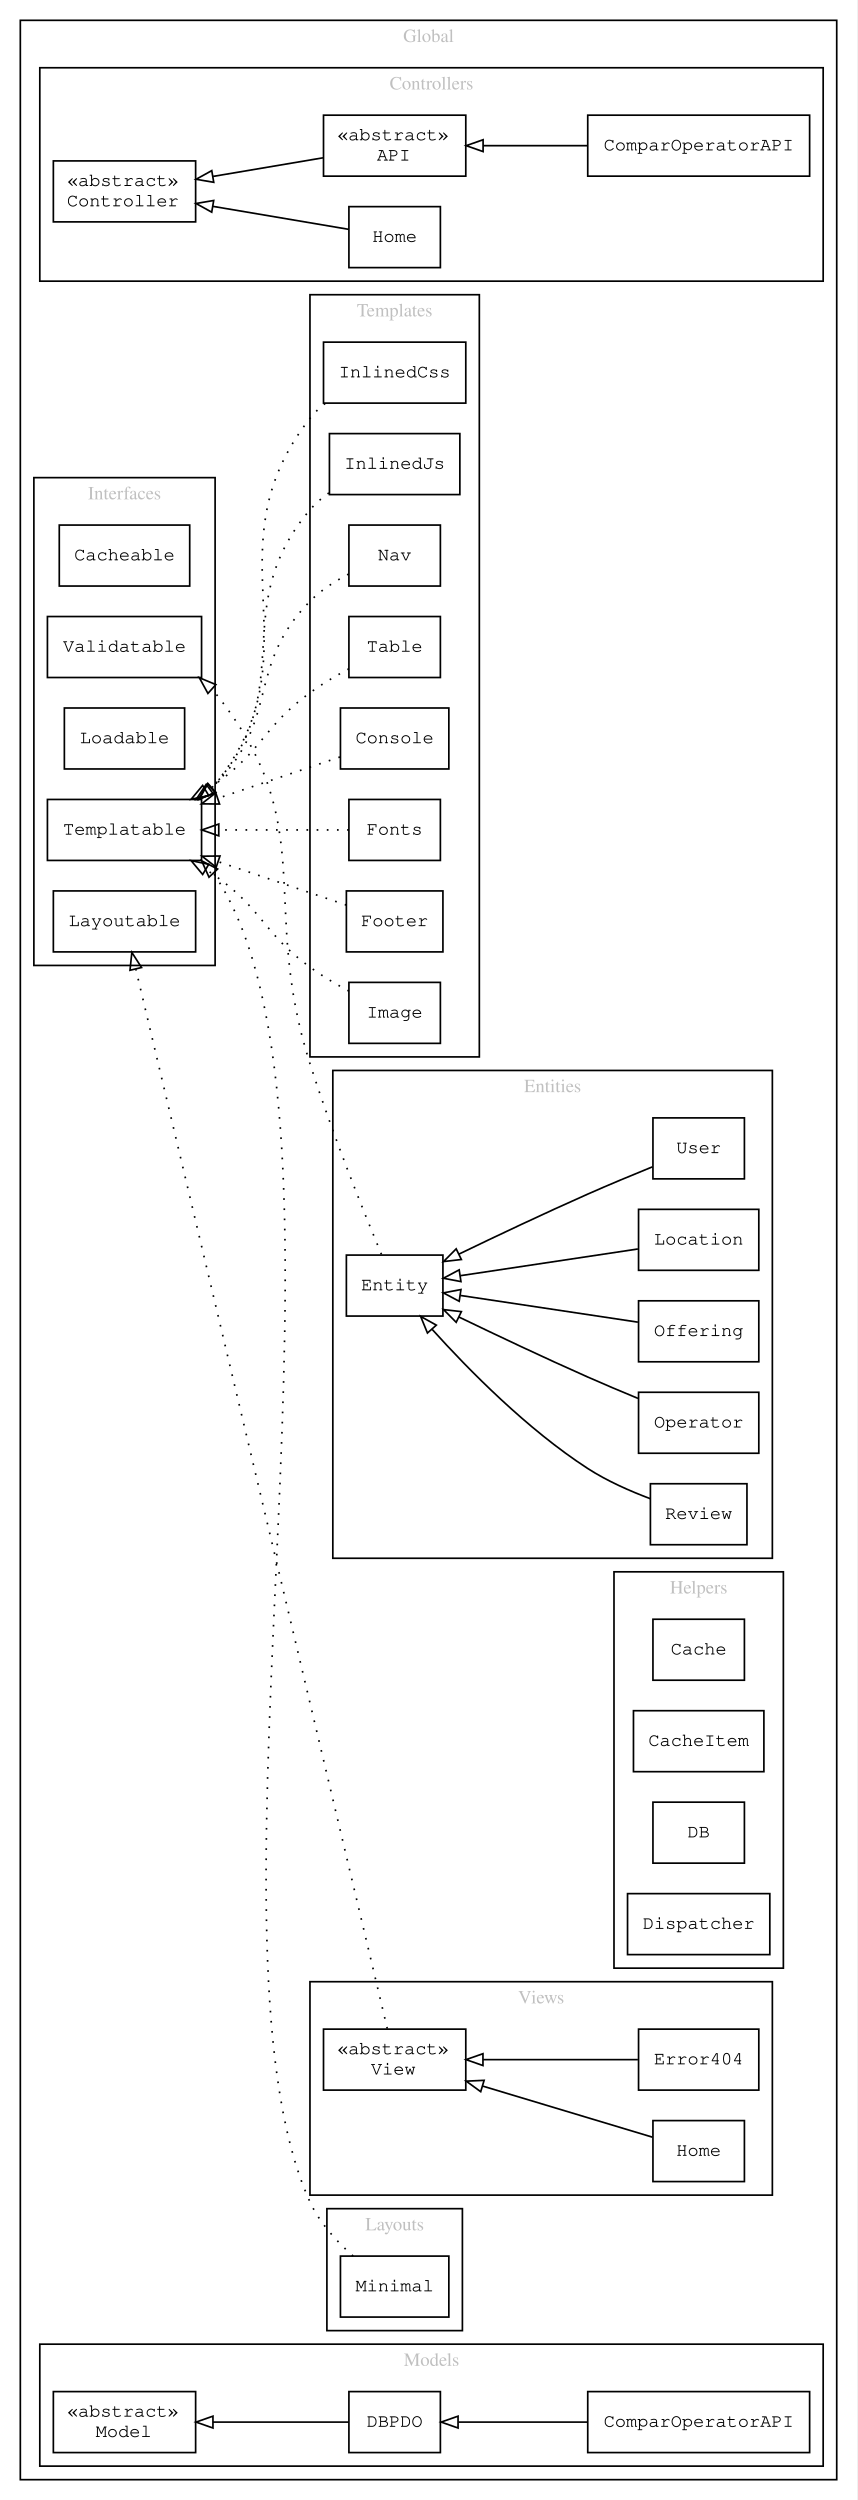
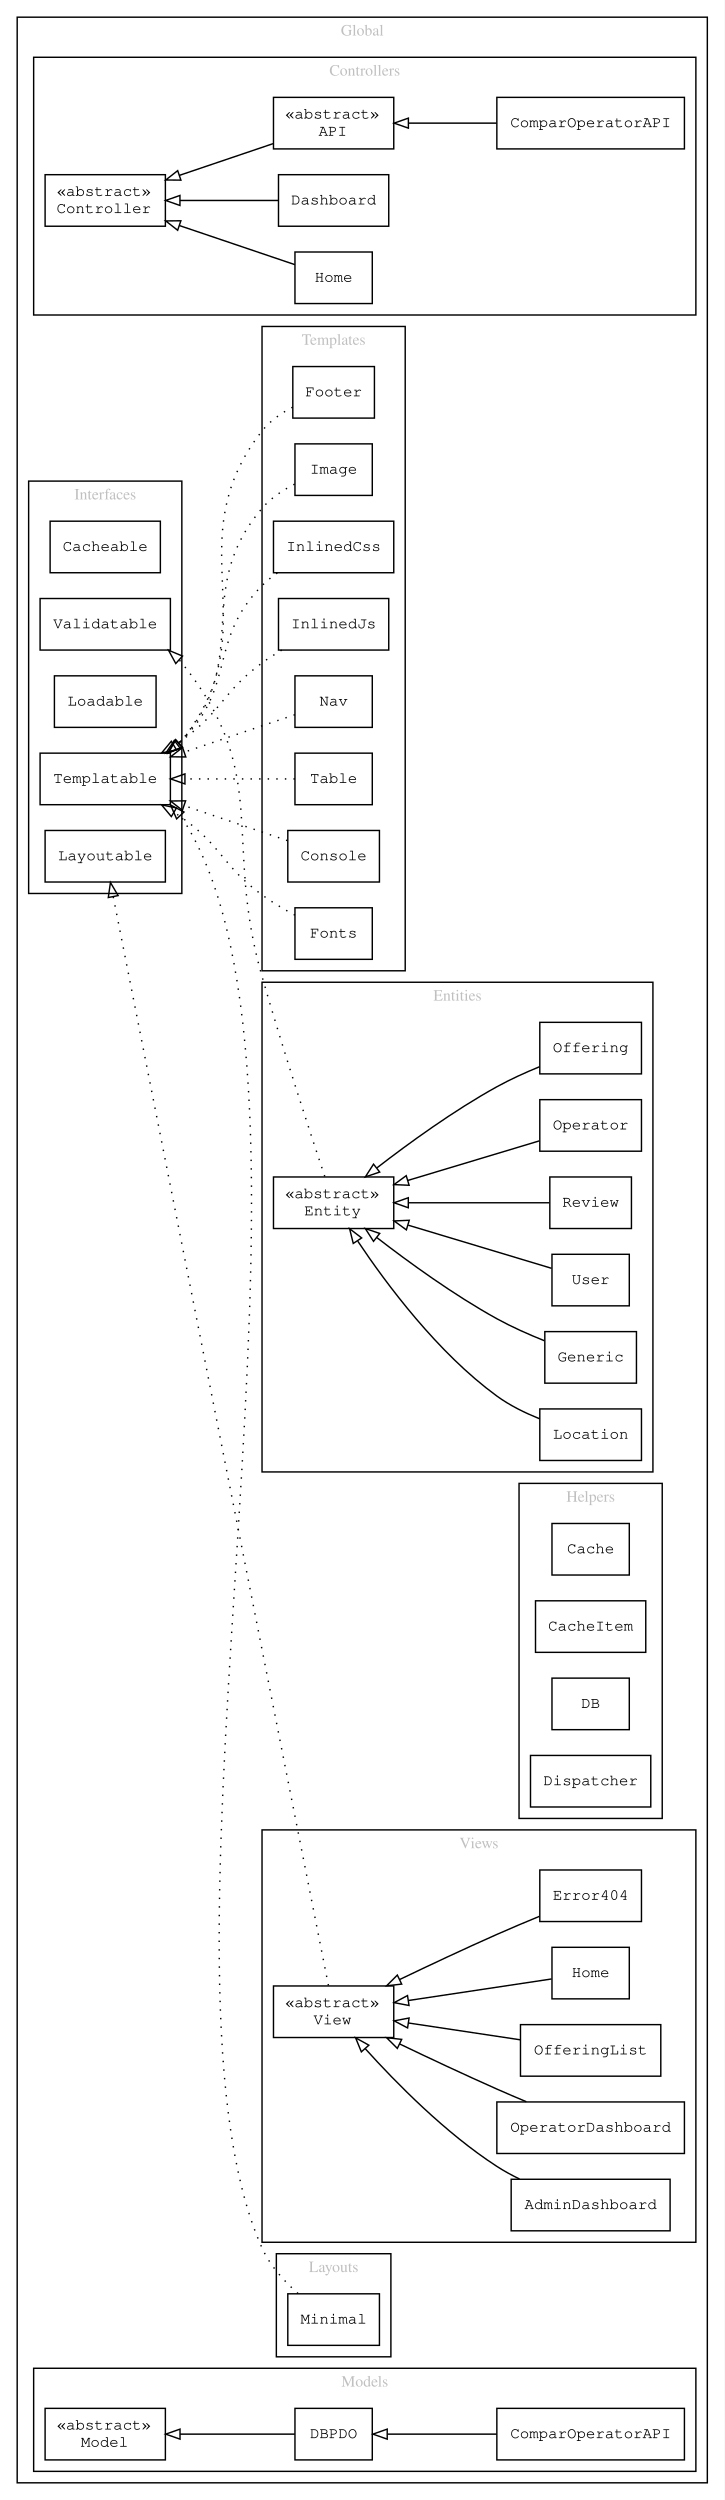
- <svg xmlns="http://www.w3.org/2000/svg" width="506pt" height="1476pt" viewBox="0.00 0.00 506.00 1476.00">
-   <g id="graph0" class="graph" transform="scale(1 1) rotate(0) translate(4 1472)">
-     <polygon fill="#ffffff" stroke="transparent" points="-4,4 -4,-1472 502,-1472 502,4 -4,4" />
+ <svg xmlns="http://www.w3.org/2000/svg" width="506pt" height="1746pt" viewBox="0.00 0.00 506.00 1746.00">
+   <g id="graph0" class="graph" transform="scale(1 1) rotate(0) translate(4 1742)">
+     <polygon fill="#ffffff" stroke="transparent" points="-4,4 -4,-1742 502,-1742 502,4 -4,4" />
    <g id="clust1" class="cluster">
-       <polygon fill="none" stroke="#000000" points="8,-8 8,-1460 490,-1460 490,-8 8,-8" />
-       <text text-anchor="middle" x="249" y="-1447.2" font-family="Times,serif" font-size="11.00" fill="#c0c0c0">Global</text>
+       <polygon fill="none" stroke="#000000" points="8,-8 8,-1730 490,-1730 490,-8 8,-8" />
+       <text text-anchor="middle" x="249" y="-1717.2" font-family="Times,serif" font-size="11.00" fill="#c0c0c0">Global</text>
    </g>
    <g id="clust2" class="cluster">
-       <polygon fill="none" stroke="#000000" points="19.5,-1306 19.5,-1432 482,-1432 482,-1306 19.5,-1306" />
-       <text text-anchor="middle" x="250.75" y="-1419.2" font-family="Times,serif" font-size="11.00" fill="#c0c0c0">Controllers</text>
+       <polygon fill="none" stroke="#000000" points="19.5,-1522 19.5,-1702 482,-1702 482,-1522 19.5,-1522" />
+       <text text-anchor="middle" x="250.75" y="-1689.2" font-family="Times,serif" font-size="11.00" fill="#c0c0c0">Controllers</text>
    </g>
    <g id="clust3" class="cluster">
-       <polygon fill="none" stroke="#000000" points="192.5,-552 192.5,-840 452,-840 452,-552 192.5,-552" />
-       <text text-anchor="middle" x="322.25" y="-827.2" font-family="Times,serif" font-size="11.00" fill="#c0c0c0">Entities</text>
+       <polygon fill="none" stroke="#000000" points="179,-714 179,-1056 452,-1056 452,-714 179,-714" />
+       <text text-anchor="middle" x="315.5" y="-1043.2" font-family="Times,serif" font-size="11.00" fill="#c0c0c0">Entities</text>
    </g>
    <g id="clust4" class="cluster">
-       <polygon fill="none" stroke="#000000" points="358.5,-310 358.5,-544 458.5,-544 458.5,-310 358.5,-310" />
-       <text text-anchor="middle" x="408.5" y="-531.2" font-family="Times,serif" font-size="11.00" fill="#c0c0c0">Helpers</text>
+       <polygon fill="none" stroke="#000000" points="358.5,-472 358.5,-706 458.5,-706 458.5,-472 358.5,-472" />
+       <text text-anchor="middle" x="408.5" y="-693.2" font-family="Times,serif" font-size="11.00" fill="#c0c0c0">Helpers</text>
    </g>
    <g id="clust5" class="cluster">
-       <polygon fill="none" stroke="#000000" points="16,-902 16,-1190 123,-1190 123,-902 16,-902" />
-       <text text-anchor="middle" x="69.5" y="-1177.2" font-family="Times,serif" font-size="11.00" fill="#c0c0c0">Interfaces</text>
+       <polygon fill="none" stroke="#000000" points="16,-1118 16,-1406 123,-1406 123,-1118 16,-1118" />
+       <text text-anchor="middle" x="69.5" y="-1393.2" font-family="Times,serif" font-size="11.00" fill="#c0c0c0">Interfaces</text>
    </g>
    <g id="clust6" class="cluster">
      <polygon fill="none" stroke="#000000" points="189,-96 189,-168 269,-168 269,-96 189,-96" />
      <text text-anchor="middle" x="229" y="-155.2" font-family="Times,serif" font-size="11.00" fill="#c0c0c0">Layouts</text>
    </g>
    <g id="clust7" class="cluster">
      <polygon fill="none" stroke="#000000" points="19.5,-16 19.5,-88 482,-88 482,-16 19.5,-16" />
      <text text-anchor="middle" x="250.75" y="-75.2" font-family="Times,serif" font-size="11.00" fill="#c0c0c0">Models</text>
    </g>
    <g id="clust8" class="cluster">
-       <polygon fill="none" stroke="#000000" points="179,-848 179,-1298 279,-1298 279,-848 179,-848" />
-       <text text-anchor="middle" x="229" y="-1285.2" font-family="Times,serif" font-size="11.00" fill="#c0c0c0">Templates</text>
+       <polygon fill="none" stroke="#000000" points="179,-1064 179,-1514 279,-1514 279,-1064 179,-1064" />
+       <text text-anchor="middle" x="229" y="-1501.2" font-family="Times,serif" font-size="11.00" fill="#c0c0c0">Templates</text>
    </g>
    <g id="clust9" class="cluster">
-       <polygon fill="none" stroke="#000000" points="179,-176 179,-302 452,-302 452,-176 179,-176" />
-       <text text-anchor="middle" x="315.5" y="-289.2" font-family="Times,serif" font-size="11.00" fill="#c0c0c0">Views</text>
+       <polygon fill="none" stroke="#000000" points="179,-176 179,-464 482,-464 482,-176 179,-176" />
+       <text text-anchor="middle" x="330.5" y="-451.2" font-family="Times,serif" font-size="11.00" fill="#c0c0c0">Views</text>
    </g>
    <g id="node1" class="node">
-       <polygon fill="none" stroke="#000000" points="271,-1404 187,-1404 187,-1368 271,-1368 271,-1404" />
-       <text text-anchor="start" x="195" y="-1389.2" font-family="Courier,monospace" font-size="11.00" fill="#000000">«abstract»</text>
-       <text text-anchor="start" x="218.5" y="-1377.2" font-family="Courier,monospace" font-size="11.00" fill="#000000">API</text>
+       <polygon fill="none" stroke="#000000" points="271,-1674 187,-1674 187,-1638 271,-1638 271,-1674" />
+       <text text-anchor="start" x="195" y="-1659.2" font-family="Courier,monospace" font-size="11.00" fill="#000000">«abstract»</text>
+       <text text-anchor="start" x="218.5" y="-1647.2" font-family="Courier,monospace" font-size="11.00" fill="#000000">API</text>
    </g>
    <g id="node3" class="node">
-       <polygon fill="none" stroke="#000000" points="111.5,-1377 27.5,-1377 27.5,-1341 111.5,-1341 111.5,-1377" />
-       <text text-anchor="start" x="35.5" y="-1362.2" font-family="Courier,monospace" font-size="11.00" fill="#000000">«abstract»</text>
-       <text text-anchor="start" x="35.5" y="-1350.2" font-family="Courier,monospace" font-size="11.00" fill="#000000">Controller</text>
+       <polygon fill="none" stroke="#000000" points="111.5,-1620 27.5,-1620 27.5,-1584 111.5,-1584 111.5,-1620" />
+       <text text-anchor="start" x="35.5" y="-1605.2" font-family="Courier,monospace" font-size="11.00" fill="#000000">«abstract»</text>
+       <text text-anchor="start" x="35.5" y="-1593.2" font-family="Courier,monospace" font-size="11.00" fill="#000000">Controller</text>
    </g>
    <g id="edge1" class="edge">
-       <path fill="none" stroke="#000000" d="M186.676,-1378.835C166.768,-1375.466 142.837,-1371.415 121.806,-1367.854" />
-       <polygon fill="none" stroke="#000000" points="122.189,-1364.369 111.745,-1366.151 121.021,-1371.271 122.189,-1364.369" />
+       <path fill="none" stroke="#000000" d="M186.676,-1641.671C166.587,-1634.87 142.402,-1626.681 121.233,-1619.515" />
+       <polygon fill="none" stroke="#000000" points="122.339,-1616.194 111.745,-1616.302 120.095,-1622.824 122.339,-1616.194" />
    </g>
    <g id="node2" class="node">
-       <polygon fill="none" stroke="#000000" points="474,-1404 343,-1404 343,-1368 474,-1368 474,-1404" />
-       <text text-anchor="middle" x="408.5" y="-1383.2" font-family="Courier,monospace" font-size="11.00" fill="#000000">ComparOperatorAPI</text>
+       <polygon fill="none" stroke="#000000" points="474,-1674 343,-1674 343,-1638 474,-1638 474,-1674" />
+       <text text-anchor="middle" x="408.5" y="-1653.2" font-family="Courier,monospace" font-size="11.00" fill="#000000">ComparOperatorAPI</text>
    </g>
    <g id="edge2" class="edge">
-       <path fill="none" stroke="#000000" d="M342.934,-1386C322.645,-1386 300.574,-1386 281.308,-1386" />
-       <polygon fill="none" stroke="#000000" points="281.218,-1382.5 271.218,-1386 281.218,-1389.5 281.218,-1382.5" />
+       <path fill="none" stroke="#000000" d="M342.934,-1656C322.645,-1656 300.574,-1656 281.308,-1656" />
+       <polygon fill="none" stroke="#000000" points="281.218,-1652.5 271.218,-1656 281.218,-1659.5 281.218,-1652.5" />
    </g>
    <g id="node4" class="node">
-       <polygon fill="none" stroke="#000000" points="256,-1350 202,-1350 202,-1314 256,-1314 256,-1350" />
-       <text text-anchor="middle" x="229" y="-1329.2" font-family="Courier,monospace" font-size="11.00" fill="#000000">Home</text>
+       <polygon fill="none" stroke="#000000" points="267.5,-1620 190.5,-1620 190.5,-1584 267.5,-1584 267.5,-1620" />
+       <text text-anchor="middle" x="229" y="-1599.2" font-family="Courier,monospace" font-size="11.00" fill="#000000">Dashboard</text>
    </g>
    <g id="edge3" class="edge">
-       <path fill="none" stroke="#000000" d="M201.943,-1336.58C180.034,-1340.289 148.52,-1345.623 121.73,-1350.159" />
-       <polygon fill="none" stroke="#000000" points="120.999,-1346.733 111.723,-1351.852 122.167,-1353.634 120.999,-1346.733" />
+       <path fill="none" stroke="#000000" d="M190.389,-1602C169.762,-1602 144.078,-1602 121.696,-1602" />
+       <polygon fill="none" stroke="#000000" points="121.674,-1598.5 111.674,-1602 121.674,-1605.5 121.674,-1598.5" />
    </g>
    <g id="node5" class="node">
-       <polygon fill="none" stroke="#000000" points="257.5,-731 200.5,-731 200.5,-695 257.5,-695 257.5,-731" />
-       <text text-anchor="middle" x="229" y="-710.2" font-family="Courier,monospace" font-size="11.00" fill="#000000">Entity</text>
-     </g>
-     <g id="node19" class="node">
-       <polygon fill="none" stroke="#000000" points="115,-1108 24,-1108 24,-1072 115,-1072 115,-1108" />
-       <text text-anchor="middle" x="69.5" y="-1087.2" font-family="Courier,monospace" font-size="11.00" fill="#000000">Validatable</text>
+       <polygon fill="none" stroke="#000000" points="256,-1566 202,-1566 202,-1530 256,-1530 256,-1566" />
+       <text text-anchor="middle" x="229" y="-1545.2" font-family="Courier,monospace" font-size="11.00" fill="#000000">Home</text>
    </g>
    <g id="edge4" class="edge">
-       <path fill="none" stroke="#000000" stroke-dasharray="1,5" d="M221.202,-731.42C210.737,-756.56 191.967,-803.165 179,-844 148.594,-939.753 185.928,-984.684 123,-1063 122.415,-1063.727 121.806,-1064.437 121.175,-1065.129" />
-       <polygon fill="none" stroke="#000000" points="118.755,-1062.598 113.669,-1071.892 123.441,-1067.798 118.755,-1062.598" />
+       <path fill="none" stroke="#000000" d="M201.943,-1557.16C179.937,-1564.611 148.243,-1575.341 121.376,-1584.437" />
+       <polygon fill="none" stroke="#000000" points="120.073,-1581.183 111.723,-1587.705 122.317,-1587.813 120.073,-1581.183" />
    </g>
    <g id="node6" class="node">
+       <polygon fill="none" stroke="#000000" points="271,-920 187,-920 187,-884 271,-884 271,-920" />
+       <text text-anchor="start" x="195" y="-905.2" font-family="Courier,monospace" font-size="11.00" fill="#000000">«abstract»</text>
+       <text text-anchor="start" x="208.5" y="-893.2" font-family="Courier,monospace" font-size="11.00" fill="#000000">Entity</text>
+     </g>
+     <g id="node21" class="node">
+       <polygon fill="none" stroke="#000000" points="115,-1324 24,-1324 24,-1288 115,-1288 115,-1324" />
+       <text text-anchor="middle" x="69.5" y="-1303.2" font-family="Courier,monospace" font-size="11.00" fill="#000000">Validatable</text>
+     </g>
+     <g id="edge5" class="edge">
+       <path fill="none" stroke="#000000" stroke-dasharray="1,5" d="M222.812,-920.385C213.014,-949.745 193.549,-1009.099 179,-1060 151.389,-1156.596 185.928,-1200.684 123,-1279 122.415,-1279.727 121.806,-1280.437 121.175,-1281.129" />
+       <polygon fill="none" stroke="#000000" points="118.755,-1278.598 113.669,-1287.892 123.441,-1283.798 118.755,-1278.598" />
+     </g>
+     <g id="node7" class="node">
+       <polygon fill="none" stroke="#000000" points="440.5,-812 376.5,-812 376.5,-776 440.5,-776 440.5,-812" />
+       <text text-anchor="middle" x="408.5" y="-791.2" font-family="Courier,monospace" font-size="11.00" fill="#000000">Generic</text>
+     </g>
+     <g id="edge6" class="edge">
+       <path fill="none" stroke="#000000" d="M376.173,-805.636C365.379,-809.962 353.445,-815.234 343,-821 313.032,-837.542 281.496,-860.432 259.208,-877.66" />
+       <polygon fill="none" stroke="#000000" points="256.868,-875.046 251.141,-883.96 261.177,-880.563 256.868,-875.046" />
+     </g>
+     <g id="node8" class="node">
      <polygon fill="none" stroke="#000000" points="444,-758 373,-758 373,-722 444,-722 444,-758" />
      <text text-anchor="middle" x="408.5" y="-737.2" font-family="Courier,monospace" font-size="11.00" fill="#000000">Location</text>
    </g>
-     <g id="edge5" class="edge">
-       <path fill="none" stroke="#000000" d="M372.607,-734.601C342.274,-730.038 298.916,-723.517 267.789,-718.835" />
-       <polygon fill="none" stroke="#000000" points="268.148,-715.349 257.739,-717.323 267.107,-722.271 268.148,-715.349" />
-     </g>
-     <g id="node7" class="node">
-       <polygon fill="none" stroke="#000000" points="444,-704 373,-704 373,-668 444,-668 444,-704" />
-       <text text-anchor="middle" x="408.5" y="-683.2" font-family="Courier,monospace" font-size="11.00" fill="#000000">Offering</text>
-     </g>
-     <g id="edge6" class="edge">
-       <path fill="none" stroke="#000000" d="M372.607,-691.399C342.274,-695.962 298.916,-702.483 267.789,-707.165" />
-       <polygon fill="none" stroke="#000000" points="267.107,-703.729 257.739,-708.677 268.148,-710.651 267.107,-703.729" />
-     </g>
-     <g id="node8" class="node">
-       <polygon fill="none" stroke="#000000" points="444,-650 373,-650 373,-614 444,-614 444,-650" />
-       <text text-anchor="middle" x="408.5" y="-629.2" font-family="Courier,monospace" font-size="11.00" fill="#000000">Operator</text>
-     </g>
    <g id="edge7" class="edge">
-       <path fill="none" stroke="#000000" d="M372.665,-646.383C362.993,-650.371 352.56,-654.769 343,-659 317.417,-670.323 288.978,-683.793 266.905,-694.446" />
-       <polygon fill="none" stroke="#000000" points="265.336,-691.317 257.861,-698.826 268.387,-697.617 265.336,-691.317" />
+       <path fill="none" stroke="#000000" d="M372.875,-751.106C362.693,-755.202 351.943,-760.476 343,-767 301.675,-797.147 265.818,-845.298 245.839,-875.208" />
+       <polygon fill="none" stroke="#000000" points="242.718,-873.584 240.159,-883.865 248.571,-877.423 242.718,-873.584" />
    </g>
    <g id="node9" class="node">
-       <polygon fill="none" stroke="#000000" points="437,-596 380,-596 380,-560 437,-560 437,-596" />
-       <text text-anchor="middle" x="408.5" y="-575.2" font-family="Courier,monospace" font-size="11.00" fill="#000000">Review</text>
+       <polygon fill="none" stroke="#000000" points="444,-1028 373,-1028 373,-992 444,-992 444,-1028" />
+       <text text-anchor="middle" x="408.5" y="-1007.2" font-family="Courier,monospace" font-size="11.00" fill="#000000">Offering</text>
    </g>
    <g id="edge8" class="edge">
-       <path fill="none" stroke="#000000" d="M379.969,-587.153C368.047,-591.626 354.356,-597.646 343,-605 307.226,-628.167 272.633,-663.313 251.118,-687.169" />
-       <polygon fill="none" stroke="#000000" points="248.369,-684.994 244.34,-694.793 253.6,-689.645 248.369,-684.994" />
+       <path fill="none" stroke="#000000" d="M372.801,-996.996C362.934,-992.946 352.368,-988.171 343,-983 313.032,-966.458 281.496,-943.568 259.208,-926.34" />
+       <polygon fill="none" stroke="#000000" points="261.177,-923.437 251.141,-920.04 256.868,-928.954 261.177,-923.437" />
    </g>
    <g id="node10" class="node">
-       <polygon fill="none" stroke="#000000" points="435.5,-812 381.5,-812 381.5,-776 435.5,-776 435.5,-812" />
-       <text text-anchor="middle" x="408.5" y="-791.2" font-family="Courier,monospace" font-size="11.00" fill="#000000">User</text>
+       <polygon fill="none" stroke="#000000" points="444,-974 373,-974 373,-938 444,-938 444,-974" />
+       <text text-anchor="middle" x="408.5" y="-953.2" font-family="Courier,monospace" font-size="11.00" fill="#000000">Operator</text>
    </g>
    <g id="edge9" class="edge">
-       <path fill="none" stroke="#000000" d="M381.28,-783.144C369.457,-778.336 355.485,-772.526 343,-767 317.417,-755.677 288.978,-742.207 266.905,-731.554" />
-       <polygon fill="none" stroke="#000000" points="268.387,-728.383 257.861,-727.174 265.336,-734.683 268.387,-728.383" />
+       <path fill="none" stroke="#000000" d="M372.607,-945.202C346.318,-937.293 310.246,-926.442 280.832,-917.593" />
+       <polygon fill="none" stroke="#000000" points="281.721,-914.205 271.136,-914.676 279.704,-920.909 281.721,-914.205" />
    </g>
    <g id="node11" class="node">
-       <polygon fill="none" stroke="#000000" points="435.5,-516 381.5,-516 381.5,-480 435.5,-480 435.5,-516" />
-       <text text-anchor="middle" x="408.5" y="-495.2" font-family="Courier,monospace" font-size="11.00" fill="#000000">Cache</text>
+       <polygon fill="none" stroke="#000000" points="437,-920 380,-920 380,-884 437,-884 437,-920" />
+       <text text-anchor="middle" x="408.5" y="-899.2" font-family="Courier,monospace" font-size="11.00" fill="#000000">Review</text>
+     </g>
+     <g id="edge10" class="edge">
+       <path fill="none" stroke="#000000" d="M379.66,-902C353.191,-902 313.337,-902 281.268,-902" />
+       <polygon fill="none" stroke="#000000" points="281.156,-898.5 271.156,-902 281.156,-905.5 281.156,-898.5" />
    </g>
    <g id="node12" class="node">
-       <polygon fill="none" stroke="#000000" points="447,-462 370,-462 370,-426 447,-426 447,-462" />
-       <text text-anchor="middle" x="408.5" y="-441.2" font-family="Courier,monospace" font-size="11.00" fill="#000000">CacheItem</text>
+       <polygon fill="none" stroke="#000000" points="435.5,-866 381.5,-866 381.5,-830 435.5,-830 435.5,-866" />
+       <text text-anchor="middle" x="408.5" y="-845.2" font-family="Courier,monospace" font-size="11.00" fill="#000000">User</text>
+     </g>
+     <g id="edge11" class="edge">
+       <path fill="none" stroke="#000000" d="M381.238,-856.201C354.751,-864.169 313.851,-876.474 281.111,-886.323" />
+       <polygon fill="none" stroke="#000000" points="279.805,-883.061 271.237,-889.293 281.822,-889.764 279.805,-883.061" />
    </g>
    <g id="node13" class="node">
-       <polygon fill="none" stroke="#000000" points="435.5,-408 381.5,-408 381.5,-372 435.5,-372 435.5,-408" />
-       <text text-anchor="middle" x="408.5" y="-387.2" font-family="Courier,monospace" font-size="11.00" fill="#000000">DB</text>
+       <polygon fill="none" stroke="#000000" points="435.5,-678 381.5,-678 381.5,-642 435.5,-642 435.5,-678" />
+       <text text-anchor="middle" x="408.5" y="-657.2" font-family="Courier,monospace" font-size="11.00" fill="#000000">Cache</text>
    </g>
    <g id="node14" class="node">
-       <polygon fill="none" stroke="#000000" points="450.5,-354 366.5,-354 366.5,-318 450.5,-318 450.5,-354" />
-       <text text-anchor="middle" x="408.5" y="-333.2" font-family="Courier,monospace" font-size="11.00" fill="#000000">Dispatcher</text>
+       <polygon fill="none" stroke="#000000" points="447,-624 370,-624 370,-588 447,-588 447,-624" />
+       <text text-anchor="middle" x="408.5" y="-603.2" font-family="Courier,monospace" font-size="11.00" fill="#000000">CacheItem</text>
    </g>
    <g id="node15" class="node">
-       <polygon fill="none" stroke="#000000" points="108,-1162 31,-1162 31,-1126 108,-1126 108,-1162" />
-       <text text-anchor="middle" x="69.5" y="-1141.2" font-family="Courier,monospace" font-size="11.00" fill="#000000">Cacheable</text>
+       <polygon fill="none" stroke="#000000" points="435.5,-570 381.5,-570 381.5,-534 435.5,-534 435.5,-570" />
+       <text text-anchor="middle" x="408.5" y="-549.2" font-family="Courier,monospace" font-size="11.00" fill="#000000">DB</text>
    </g>
    <g id="node16" class="node">
-       <polygon fill="none" stroke="#000000" points="111.5,-946 27.5,-946 27.5,-910 111.5,-910 111.5,-946" />
-       <text text-anchor="middle" x="69.5" y="-925.2" font-family="Courier,monospace" font-size="11.00" fill="#000000">Layoutable</text>
+       <polygon fill="none" stroke="#000000" points="450.5,-516 366.5,-516 366.5,-480 450.5,-480 450.5,-516" />
+       <text text-anchor="middle" x="408.5" y="-495.2" font-family="Courier,monospace" font-size="11.00" fill="#000000">Dispatcher</text>
    </g>
    <g id="node17" class="node">
-       <polygon fill="none" stroke="#000000" points="105,-1054 34,-1054 34,-1018 105,-1018 105,-1054" />
-       <text text-anchor="middle" x="69.5" y="-1033.2" font-family="Courier,monospace" font-size="11.00" fill="#000000">Loadable</text>
+       <polygon fill="none" stroke="#000000" points="108,-1378 31,-1378 31,-1342 108,-1342 108,-1378" />
+       <text text-anchor="middle" x="69.5" y="-1357.2" font-family="Courier,monospace" font-size="11.00" fill="#000000">Cacheable</text>
    </g>
    <g id="node18" class="node">
-       <polygon fill="none" stroke="#000000" points="115,-1000 24,-1000 24,-964 115,-964 115,-1000" />
-       <text text-anchor="middle" x="69.5" y="-979.2" font-family="Courier,monospace" font-size="11.00" fill="#000000">Templatable</text>
+       <polygon fill="none" stroke="#000000" points="111.5,-1162 27.5,-1162 27.5,-1126 111.5,-1126 111.5,-1162" />
+       <text text-anchor="middle" x="69.5" y="-1141.2" font-family="Courier,monospace" font-size="11.00" fill="#000000">Layoutable</text>
+     </g>
+     <g id="node19" class="node">
+       <polygon fill="none" stroke="#000000" points="105,-1270 34,-1270 34,-1234 105,-1234 105,-1270" />
+       <text text-anchor="middle" x="69.5" y="-1249.2" font-family="Courier,monospace" font-size="11.00" fill="#000000">Loadable</text>
    </g>
    <g id="node20" class="node">
+       <polygon fill="none" stroke="#000000" points="115,-1216 24,-1216 24,-1180 115,-1180 115,-1216" />
+       <text text-anchor="middle" x="69.5" y="-1195.2" font-family="Courier,monospace" font-size="11.00" fill="#000000">Templatable</text>
+     </g>
+     <g id="node22" class="node">
      <polygon fill="none" stroke="#000000" points="261,-140 197,-140 197,-104 261,-104 261,-140" />
      <text text-anchor="middle" x="229" y="-119.2" font-family="Courier,monospace" font-size="11.00" fill="#000000">Minimal</text>
    </g>
-     <g id="edge10" class="edge">
-       <path fill="none" stroke="#000000" stroke-dasharray="1,5" d="M204.497,-140.022C194.813,-148.559 184.661,-159.605 179,-172 106.533,-330.68 219.678,-809.796 123,-955 122.658,-955.514 122.302,-956.019 121.935,-956.515" />
-       <polygon fill="none" stroke="#000000" points="119.396,-954.106 115.047,-963.767 124.471,-958.927 119.396,-954.106" />
-     </g>
-     <g id="node21" class="node">
+     <g id="edge12" class="edge">
+       <path fill="none" stroke="#000000" stroke-dasharray="1,5" d="M204.143,-140.211C194.522,-148.709 184.515,-159.674 179,-172 88.193,-374.961 244.798,-984.978 123,-1171 122.729,-1171.414 122.45,-1171.821 122.163,-1172.222" />
+       <polygon fill="none" stroke="#000000" points="119.356,-1170.101 115.102,-1179.804 124.479,-1174.871 119.356,-1170.101" />
+     </g>
+     <g id="node23" class="node">
      <polygon fill="none" stroke="#000000" points="474,-60 343,-60 343,-24 474,-24 474,-60" />
      <text text-anchor="middle" x="408.5" y="-39.2" font-family="Courier,monospace" font-size="11.00" fill="#000000">ComparOperatorAPI</text>
    </g>
-     <g id="node22" class="node">
+     <g id="node24" class="node">
      <polygon fill="none" stroke="#000000" points="256,-60 202,-60 202,-24 256,-24 256,-60" />
      <text text-anchor="middle" x="229" y="-39.2" font-family="Courier,monospace" font-size="11.00" fill="#000000">DBPDO</text>
    </g>
-     <g id="edge11" class="edge">
+     <g id="edge13" class="edge">
      <path fill="none" stroke="#000000" d="M342.934,-42C317.287,-42 288.792,-42 266.714,-42" />
      <polygon fill="none" stroke="#000000" points="266.432,-38.5 256.432,-42 266.432,-45.5 266.432,-38.5" />
    </g>
-     <g id="node23" class="node">
+     <g id="node25" class="node">
      <polygon fill="none" stroke="#000000" points="111.5,-60 27.5,-60 27.5,-24 111.5,-24 111.5,-60" />
      <text text-anchor="start" x="35.5" y="-45.2" font-family="Courier,monospace" font-size="11.00" fill="#000000">«abstract»</text>
      <text text-anchor="start" x="52.5" y="-33.2" font-family="Courier,monospace" font-size="11.00" fill="#000000">Model</text>
    </g>
-     <g id="edge12" class="edge">
+     <g id="edge14" class="edge">
      <path fill="none" stroke="#000000" d="M201.943,-42C180.034,-42 148.52,-42 121.73,-42" />
      <polygon fill="none" stroke="#000000" points="121.723,-38.5 111.723,-42 121.723,-45.5 121.723,-38.5" />
    </g>
-     <g id="node24" class="node">
-       <polygon fill="none" stroke="#000000" points="261,-1054 197,-1054 197,-1018 261,-1018 261,-1054" />
-       <text text-anchor="middle" x="229" y="-1033.2" font-family="Courier,monospace" font-size="11.00" fill="#000000">Console</text>
-     </g>
-     <g id="edge13" class="edge">
-       <path fill="none" stroke="#000000" stroke-dasharray="1,5" d="M196.723,-1025.072C176.082,-1018.084 148.769,-1008.837 124.743,-1000.703" />
-       <polygon fill="none" stroke="#000000" points="125.621,-997.305 115.026,-997.413 123.376,-1003.935 125.621,-997.305" />
-     </g>
-     <g id="node25" class="node">
-       <polygon fill="none" stroke="#000000" points="256,-1000 202,-1000 202,-964 256,-964 256,-1000" />
-       <text text-anchor="middle" x="229" y="-979.2" font-family="Courier,monospace" font-size="11.00" fill="#000000">Fonts</text>
-     </g>
-     <g id="edge14" class="edge">
-       <path fill="none" stroke="#000000" stroke-dasharray="1,5" d="M201.943,-982C180.993,-982 151.262,-982 125.276,-982" />
-       <polygon fill="none" stroke="#000000" points="125.155,-978.5 115.155,-982 125.154,-985.5 125.155,-978.5" />
-     </g>
    <g id="node26" class="node">
-       <polygon fill="none" stroke="#000000" points="257.5,-946 200.5,-946 200.5,-910 257.5,-910 257.5,-946" />
-       <text text-anchor="middle" x="229" y="-925.2" font-family="Courier,monospace" font-size="11.00" fill="#000000">Footer</text>
+       <polygon fill="none" stroke="#000000" points="261,-1162 197,-1162 197,-1126 261,-1126 261,-1162" />
+       <text text-anchor="middle" x="229" y="-1141.2" font-family="Courier,monospace" font-size="11.00" fill="#000000">Console</text>
    </g>
    <g id="edge15" class="edge">
-       <path fill="none" stroke="#000000" stroke-dasharray="1,5" d="M200.485,-937.654C179.509,-944.756 150.332,-954.634 124.838,-963.265" />
-       <polygon fill="none" stroke="#000000" points="123.623,-959.981 115.273,-966.503 125.867,-966.611 123.623,-959.981" />
+       <path fill="none" stroke="#000000" stroke-dasharray="1,5" d="M196.723,-1154.928C176.082,-1161.916 148.769,-1171.163 124.743,-1179.297" />
+       <polygon fill="none" stroke="#000000" points="123.376,-1176.065 115.026,-1182.587 125.621,-1182.695 123.376,-1176.065" />
    </g>
    <g id="node27" class="node">
-       <polygon fill="none" stroke="#000000" points="256,-892 202,-892 202,-856 256,-856 256,-892" />
-       <text text-anchor="middle" x="229" y="-871.2" font-family="Courier,monospace" font-size="11.00" fill="#000000">Image</text>
+       <polygon fill="none" stroke="#000000" points="256,-1108 202,-1108 202,-1072 256,-1072 256,-1108" />
+       <text text-anchor="middle" x="229" y="-1087.2" font-family="Courier,monospace" font-size="11.00" fill="#000000">Fonts</text>
    </g>
    <g id="edge16" class="edge">
-       <path fill="none" stroke="#000000" stroke-dasharray="1,5" d="M201.977,-886.865C194.292,-890.977 186.089,-895.819 179,-901 151.086,-921.403 151.194,-934.987 123,-955 121.346,-956.174 119.633,-957.326 117.88,-958.453" />
-       <polygon fill="none" stroke="#000000" points="115.647,-955.711 108.87,-963.855 119.247,-961.715 115.647,-955.711" />
+       <path fill="none" stroke="#000000" stroke-dasharray="1,5" d="M201.977,-1102.864C194.292,-1106.977 186.089,-1111.819 179,-1117 151.086,-1137.403 151.194,-1150.987 123,-1171 121.346,-1172.174 119.633,-1173.326 117.88,-1174.453" />
+       <polygon fill="none" stroke="#000000" points="115.647,-1171.711 108.87,-1179.855 119.247,-1177.715 115.647,-1171.711" />
    </g>
    <g id="node28" class="node">
-       <polygon fill="none" stroke="#000000" points="271,-1270 187,-1270 187,-1234 271,-1234 271,-1270" />
-       <text text-anchor="middle" x="229" y="-1249.2" font-family="Courier,monospace" font-size="11.00" fill="#000000">InlinedCss</text>
+       <polygon fill="none" stroke="#000000" points="257.5,-1486 200.5,-1486 200.5,-1450 257.5,-1450 257.5,-1486" />
+       <text text-anchor="middle" x="229" y="-1465.2" font-family="Courier,monospace" font-size="11.00" fill="#000000">Footer</text>
    </g>
    <g id="edge17" class="edge">
-       <path fill="none" stroke="#000000" stroke-dasharray="1,5" d="M187.953,-1233.779C184.619,-1231.179 181.556,-1228.261 179,-1225 117.83,-1146.938 185.248,-1086.206 123,-1009 122.414,-1008.274 121.804,-1007.565 121.171,-1006.874" />
-       <polygon fill="none" stroke="#000000" points="123.434,-1004.201 113.657,-1000.117 118.753,-1009.406 123.434,-1004.201" />
+       <path fill="none" stroke="#000000" stroke-dasharray="1,5" d="M200.363,-1457.616C192.456,-1453.521 184.537,-1448.066 179,-1441 117.83,-1362.938 185.248,-1302.206 123,-1225 122.414,-1224.274 121.804,-1223.565 121.171,-1222.874" />
+       <polygon fill="none" stroke="#000000" points="123.434,-1220.201 113.657,-1216.117 118.753,-1225.406 123.434,-1220.201" />
    </g>
    <g id="node29" class="node">
-       <polygon fill="none" stroke="#000000" points="267.5,-1216 190.5,-1216 190.5,-1180 267.5,-1180 267.5,-1216" />
-       <text text-anchor="middle" x="229" y="-1195.2" font-family="Courier,monospace" font-size="11.00" fill="#000000">InlinedJs</text>
+       <polygon fill="none" stroke="#000000" points="256,-1432 202,-1432 202,-1396 256,-1396 256,-1432" />
+       <text text-anchor="middle" x="229" y="-1411.2" font-family="Courier,monospace" font-size="11.00" fill="#000000">Image</text>
    </g>
    <g id="edge18" class="edge">
-       <path fill="none" stroke="#000000" stroke-dasharray="1,5" d="M190.181,-1180.99C186.047,-1178.08 182.194,-1174.759 179,-1171 129.677,-1112.943 173.124,-1066.367 123,-1009 122.371,-1008.28 121.718,-1007.577 121.044,-1006.891" />
-       <polygon fill="none" stroke="#000000" points="123.011,-1003.969 113.125,-1000.16 118.478,-1009.303 123.011,-1003.969" />
+       <path fill="none" stroke="#000000" stroke-dasharray="1,5" d="M201.746,-1403.87C193.518,-1399.702 185.068,-1394.142 179,-1387 129.677,-1328.943 173.124,-1282.367 123,-1225 122.371,-1224.28 121.718,-1223.577 121.044,-1222.891" />
+       <polygon fill="none" stroke="#000000" points="123.011,-1219.969 113.125,-1216.16 118.478,-1225.303 123.011,-1219.969" />
    </g>
    <g id="node30" class="node">
-       <polygon fill="none" stroke="#000000" points="256,-1162 202,-1162 202,-1126 256,-1126 256,-1162" />
-       <text text-anchor="middle" x="229" y="-1141.2" font-family="Courier,monospace" font-size="11.00" fill="#000000">Nav</text>
+       <polygon fill="none" stroke="#000000" points="271,-1378 187,-1378 187,-1342 271,-1342 271,-1378" />
+       <text text-anchor="middle" x="229" y="-1357.2" font-family="Courier,monospace" font-size="11.00" fill="#000000">InlinedCss</text>
    </g>
    <g id="edge19" class="edge">
-       <path fill="none" stroke="#000000" stroke-dasharray="1,5" d="M201.826,-1133.057C193.791,-1128.894 185.433,-1123.542 179,-1117 141.09,-1078.448 161.442,-1047.022 123,-1009 122.064,-1008.074 121.089,-1007.174 120.083,-1006.298" />
-       <polygon fill="none" stroke="#000000" points="121.93,-1003.308 111.838,-1000.081 117.715,-1008.896 121.93,-1003.308" />
+       <path fill="none" stroke="#000000" stroke-dasharray="1,5" d="M189.686,-1341.834C185.835,-1339.18 182.182,-1336.236 179,-1333 141.09,-1294.448 161.442,-1263.022 123,-1225 122.064,-1224.074 121.089,-1223.174 120.083,-1222.299" />
+       <polygon fill="none" stroke="#000000" points="121.93,-1219.307 111.838,-1216.081 117.715,-1224.896 121.93,-1219.307" />
    </g>
    <g id="node31" class="node">
-       <polygon fill="none" stroke="#000000" points="256,-1108 202,-1108 202,-1072 256,-1072 256,-1108" />
-       <text text-anchor="middle" x="229" y="-1087.2" font-family="Courier,monospace" font-size="11.00" fill="#000000">Table</text>
+       <polygon fill="none" stroke="#000000" points="267.5,-1324 190.5,-1324 190.5,-1288 267.5,-1288 267.5,-1324" />
+       <text text-anchor="middle" x="229" y="-1303.2" font-family="Courier,monospace" font-size="11.00" fill="#000000">InlinedJs</text>
    </g>
    <g id="edge20" class="edge">
-       <path fill="none" stroke="#000000" stroke-dasharray="1,5" d="M201.977,-1077.136C194.292,-1073.023 186.089,-1068.181 179,-1063 151.086,-1042.597 151.194,-1029.013 123,-1009 121.346,-1007.826 119.633,-1006.674 117.88,-1005.547" />
-       <polygon fill="none" stroke="#000000" points="119.247,-1002.285 108.87,-1000.145 115.647,-1008.289 119.247,-1002.285" />
+       <path fill="none" stroke="#000000" stroke-dasharray="1,5" d="M192.769,-1287.969C188.012,-1285.162 183.301,-1282.144 179,-1279 151.086,-1258.597 151.194,-1245.013 123,-1225 121.346,-1223.826 119.633,-1222.674 117.88,-1221.547" />
+       <polygon fill="none" stroke="#000000" points="119.247,-1218.285 108.87,-1216.145 115.647,-1224.289 119.247,-1218.285" />
    </g>
    <g id="node32" class="node">
-       <polygon fill="none" stroke="#000000" points="444,-274 373,-274 373,-238 444,-238 444,-274" />
-       <text text-anchor="middle" x="408.5" y="-253.2" font-family="Courier,monospace" font-size="11.00" fill="#000000">Error404</text>
+       <polygon fill="none" stroke="#000000" points="256,-1270 202,-1270 202,-1234 256,-1234 256,-1270" />
+       <text text-anchor="middle" x="229" y="-1249.2" font-family="Courier,monospace" font-size="11.00" fill="#000000">Nav</text>
+     </g>
+     <g id="edge21" class="edge">
+       <path fill="none" stroke="#000000" stroke-dasharray="1,5" d="M201.943,-1242.84C180.9,-1235.716 150.999,-1225.592 124.931,-1216.767" />
+       <polygon fill="none" stroke="#000000" points="125.749,-1213.348 115.155,-1213.457 123.504,-1219.979 125.749,-1213.348" />
+     </g>
+     <g id="node33" class="node">
+       <polygon fill="none" stroke="#000000" points="256,-1216 202,-1216 202,-1180 256,-1180 256,-1216" />
+       <text text-anchor="middle" x="229" y="-1195.2" font-family="Courier,monospace" font-size="11.00" fill="#000000">Table</text>
+     </g>
+     <g id="edge22" class="edge">
+       <path fill="none" stroke="#000000" stroke-dasharray="1,5" d="M201.943,-1198C180.993,-1198 151.262,-1198 125.276,-1198" />
+       <polygon fill="none" stroke="#000000" points="125.155,-1194.5 115.155,-1198 125.154,-1201.5 125.155,-1194.5" />
    </g>
    <g id="node34" class="node">
-       <polygon fill="none" stroke="#000000" points="271,-274 187,-274 187,-238 271,-238 271,-274" />
-       <text text-anchor="start" x="195" y="-259.2" font-family="Courier,monospace" font-size="11.00" fill="#000000">«abstract»</text>
-       <text text-anchor="start" x="215" y="-247.2" font-family="Courier,monospace" font-size="11.00" fill="#000000">View</text>
-     </g>
-     <g id="edge21" class="edge">
-       <path fill="none" stroke="#000000" d="M372.607,-256C346.432,-256 310.56,-256 281.216,-256" />
-       <polygon fill="none" stroke="#000000" points="281.136,-252.5 271.136,-256 281.136,-259.5 281.136,-252.5" />
-     </g>
-     <g id="node33" class="node">
-       <polygon fill="none" stroke="#000000" points="435.5,-220 381.5,-220 381.5,-184 435.5,-184 435.5,-220" />
-       <text text-anchor="middle" x="408.5" y="-199.2" font-family="Courier,monospace" font-size="11.00" fill="#000000">Home</text>
-     </g>
-     <g id="edge22" class="edge">
-       <path fill="none" stroke="#000000" d="M381.238,-210.201C354.751,-218.169 313.851,-230.474 281.111,-240.323" />
-       <polygon fill="none" stroke="#000000" points="279.805,-237.061 271.237,-243.293 281.822,-243.764 279.805,-237.061" />
+       <polygon fill="none" stroke="#000000" points="464,-220 353,-220 353,-184 464,-184 464,-220" />
+       <text text-anchor="middle" x="408.5" y="-199.2" font-family="Courier,monospace" font-size="11.00" fill="#000000">AdminDashboard</text>
+     </g>
+     <g id="node39" class="node">
+       <polygon fill="none" stroke="#000000" points="271,-355 187,-355 187,-319 271,-319 271,-355" />
+       <text text-anchor="start" x="195" y="-340.2" font-family="Courier,monospace" font-size="11.00" fill="#000000">«abstract»</text>
+       <text text-anchor="start" x="215" y="-328.2" font-family="Courier,monospace" font-size="11.00" fill="#000000">View</text>
    </g>
    <g id="edge23" class="edge">
-       <path fill="none" stroke="#000000" stroke-dasharray="1,5" d="M224.651,-274.323C202.595,-367.248 103.102,-786.428 76.215,-899.707" />
-       <polygon fill="none" stroke="#000000" points="72.749,-899.155 73.845,-909.693 79.56,-900.772 72.749,-899.155" />
+       <path fill="none" stroke="#000000" d="M358.859,-220.153C353.355,-222.836 347.955,-225.791 343,-229 307.226,-252.167 272.633,-287.313 251.118,-311.169" />
+       <polygon fill="none" stroke="#000000" points="248.369,-308.994 244.34,-318.793 253.6,-313.645 248.369,-308.994" />
+     </g>
+     <g id="node35" class="node">
+       <polygon fill="none" stroke="#000000" points="444,-436 373,-436 373,-400 444,-400 444,-436" />
+       <text text-anchor="middle" x="408.5" y="-415.2" font-family="Courier,monospace" font-size="11.00" fill="#000000">Error404</text>
+     </g>
+     <g id="edge24" class="edge">
+       <path fill="none" stroke="#000000" d="M372.665,-403.617C362.993,-399.629 352.56,-395.231 343,-391 320.511,-381.046 295.815,-369.434 275.176,-359.534" />
+       <polygon fill="none" stroke="#000000" points="276.53,-356.301 266.001,-355.117 273.493,-362.608 276.53,-356.301" />
+     </g>
+     <g id="node36" class="node">
+       <polygon fill="none" stroke="#000000" points="435.5,-382 381.5,-382 381.5,-346 435.5,-346 435.5,-382" />
+       <text text-anchor="middle" x="408.5" y="-361.2" font-family="Courier,monospace" font-size="11.00" fill="#000000">Home</text>
+     </g>
+     <g id="edge25" class="edge">
+       <path fill="none" stroke="#000000" d="M381.238,-359.899C354.865,-355.932 314.203,-349.816 281.535,-344.902" />
+       <polygon fill="none" stroke="#000000" points="281.647,-341.38 271.237,-343.353 280.605,-348.302 281.647,-341.38" />
+     </g>
+     <g id="node37" class="node">
+       <polygon fill="none" stroke="#000000" points="457.5,-328 359.5,-328 359.5,-292 457.5,-292 457.5,-328" />
+       <text text-anchor="middle" x="408.5" y="-307.2" font-family="Courier,monospace" font-size="11.00" fill="#000000">OfferingList</text>
+     </g>
+     <g id="edge26" class="edge">
+       <path fill="none" stroke="#000000" d="M359.451,-317.378C335.183,-321.028 305.878,-325.436 281.197,-329.149" />
+       <polygon fill="none" stroke="#000000" points="280.651,-325.691 271.283,-330.64 281.693,-332.613 280.651,-325.691" />
+     </g>
+     <g id="node38" class="node">
+       <polygon fill="none" stroke="#000000" points="474,-274 343,-274 343,-238 474,-238 474,-274" />
+       <text text-anchor="middle" x="408.5" y="-253.2" font-family="Courier,monospace" font-size="11.00" fill="#000000">OperatorDashboard</text>
+     </g>
+     <g id="edge27" class="edge">
+       <path fill="none" stroke="#000000" d="M363.623,-274.141C356.692,-277.046 349.636,-280.063 343,-283 320.511,-292.954 295.815,-304.566 275.176,-314.466" />
+       <polygon fill="none" stroke="#000000" points="273.493,-311.392 266.001,-318.883 276.53,-317.699 273.493,-311.392" />
+     </g>
+     <g id="edge28" class="edge">
+       <path fill="none" stroke="#000000" stroke-dasharray="1,5" d="M225.369,-355.372C204.554,-460.685 100.43,-987.508 75.073,-1115.8" />
+       <polygon fill="none" stroke="#000000" points="71.631,-1115.168 73.125,-1125.657 78.498,-1116.525 71.631,-1115.168" />
    </g>
  </g>
</svg>
